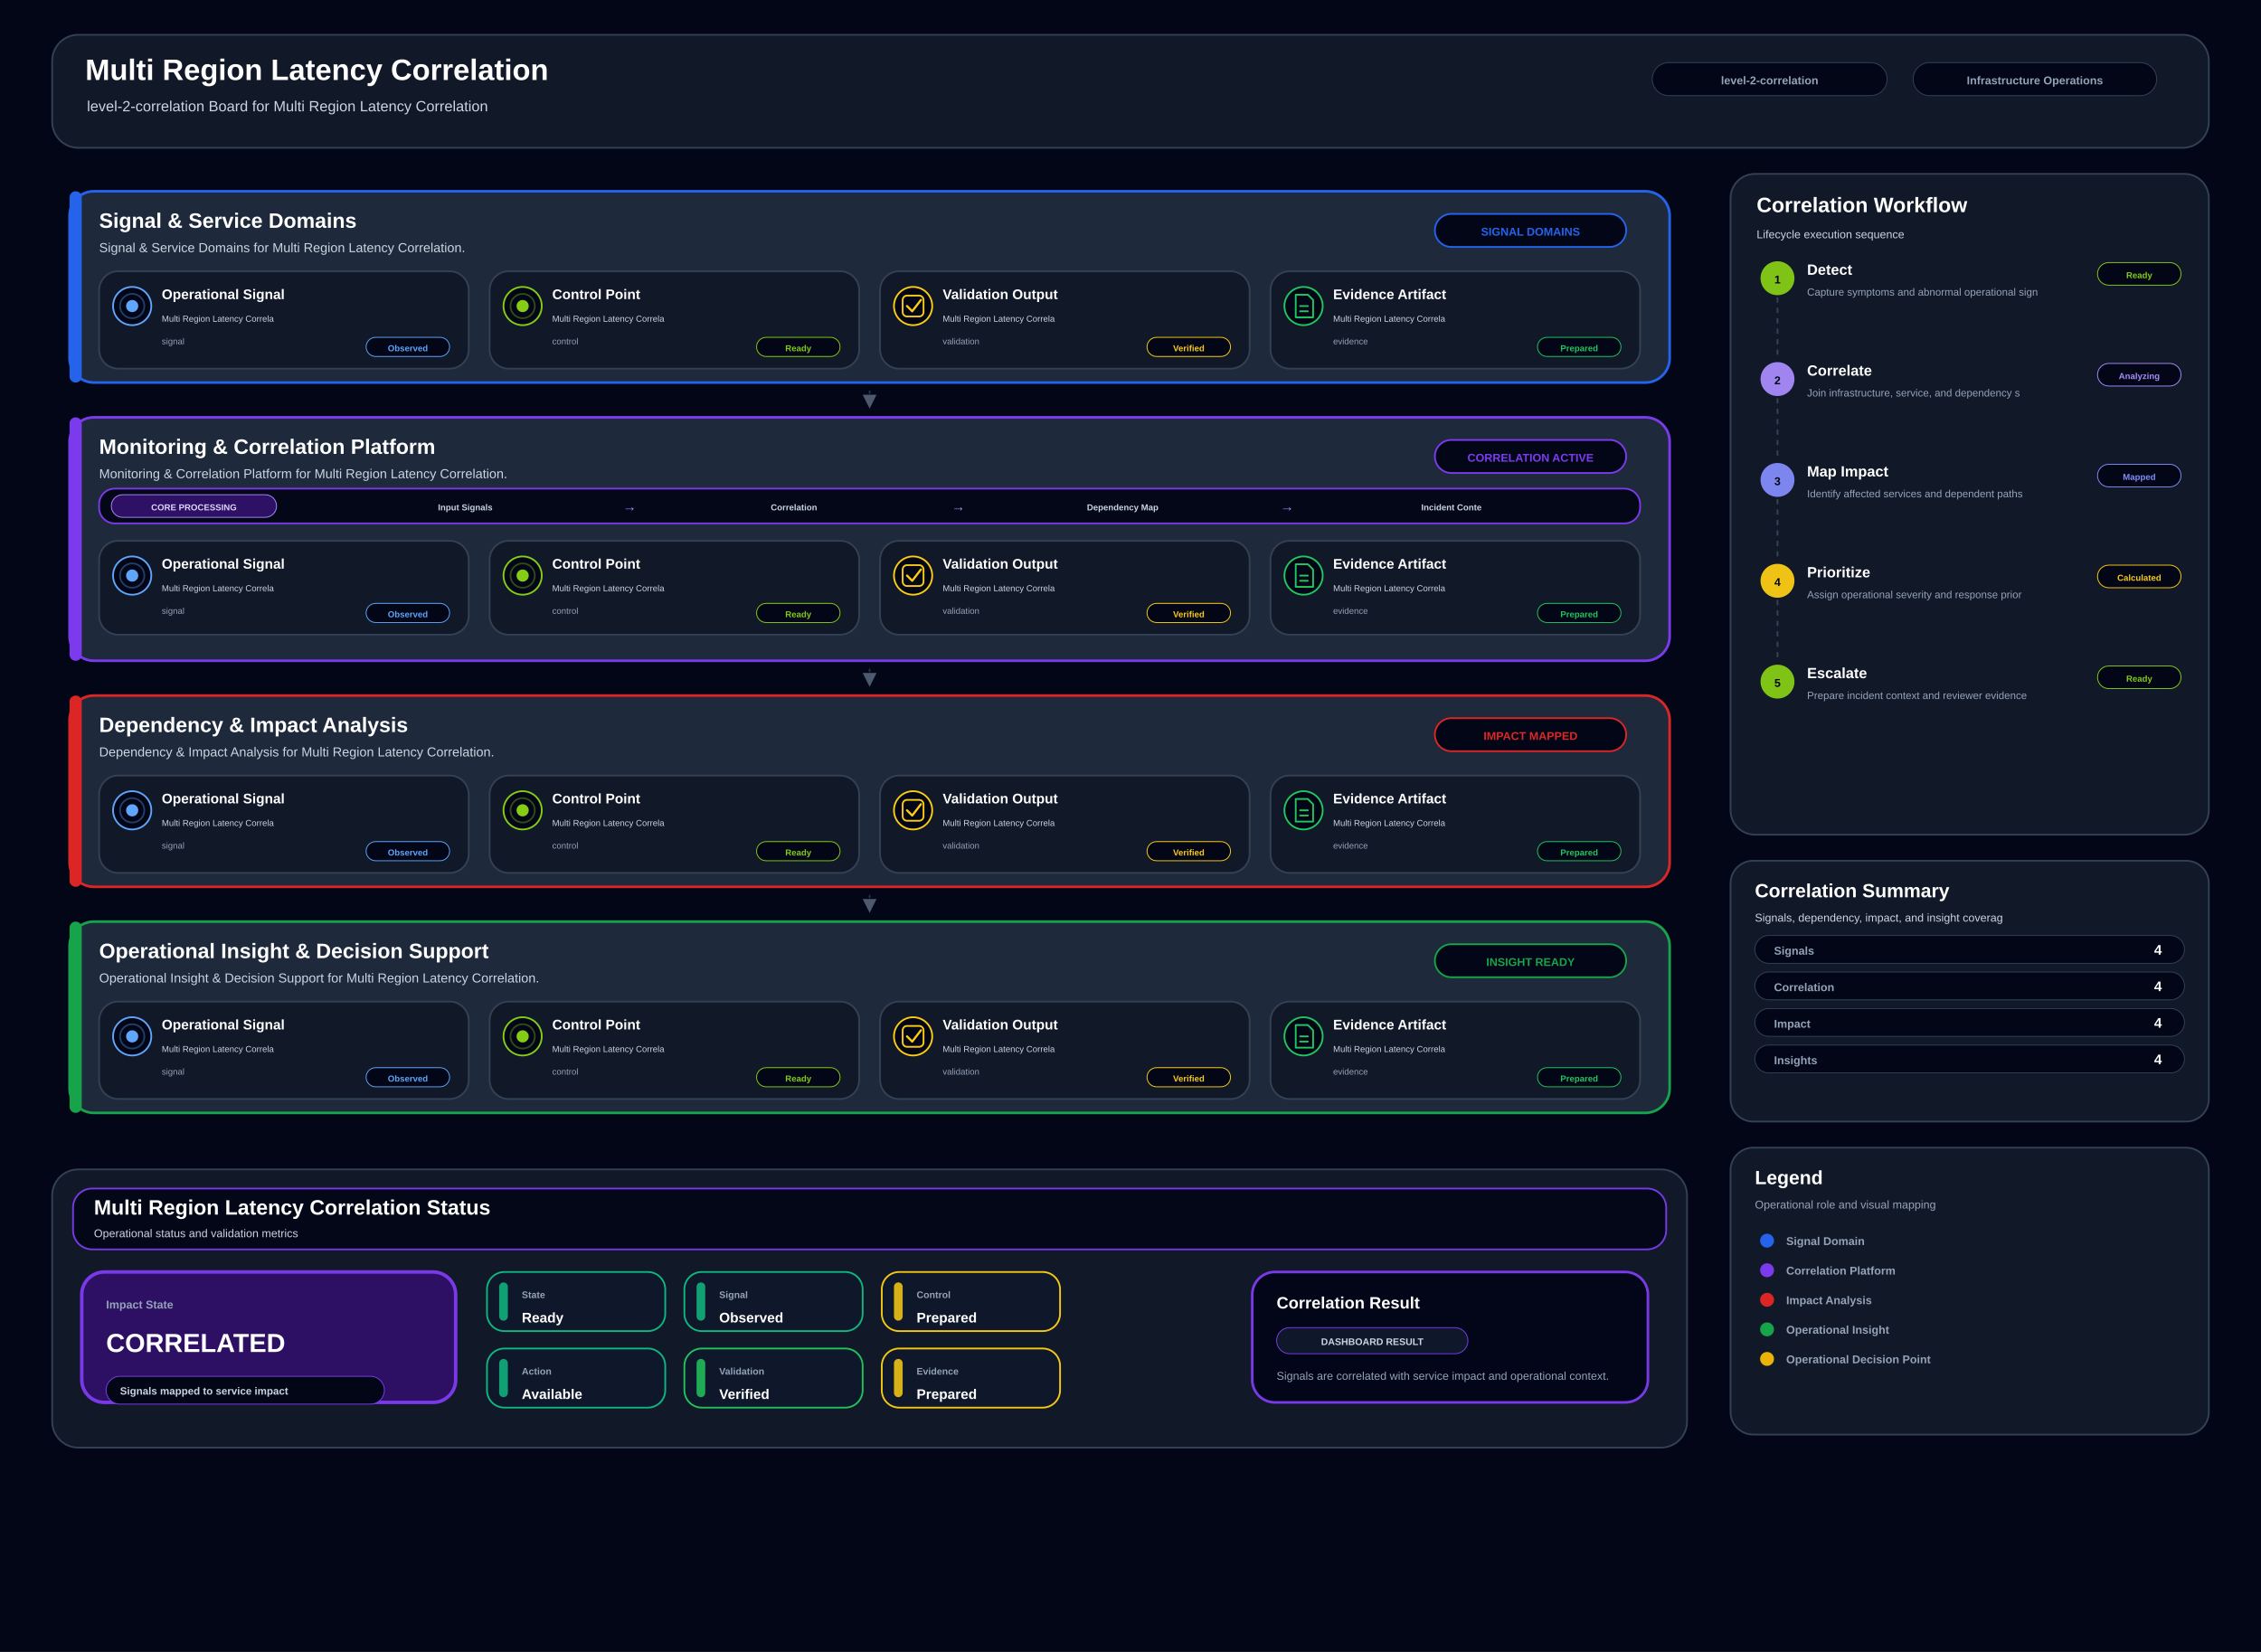
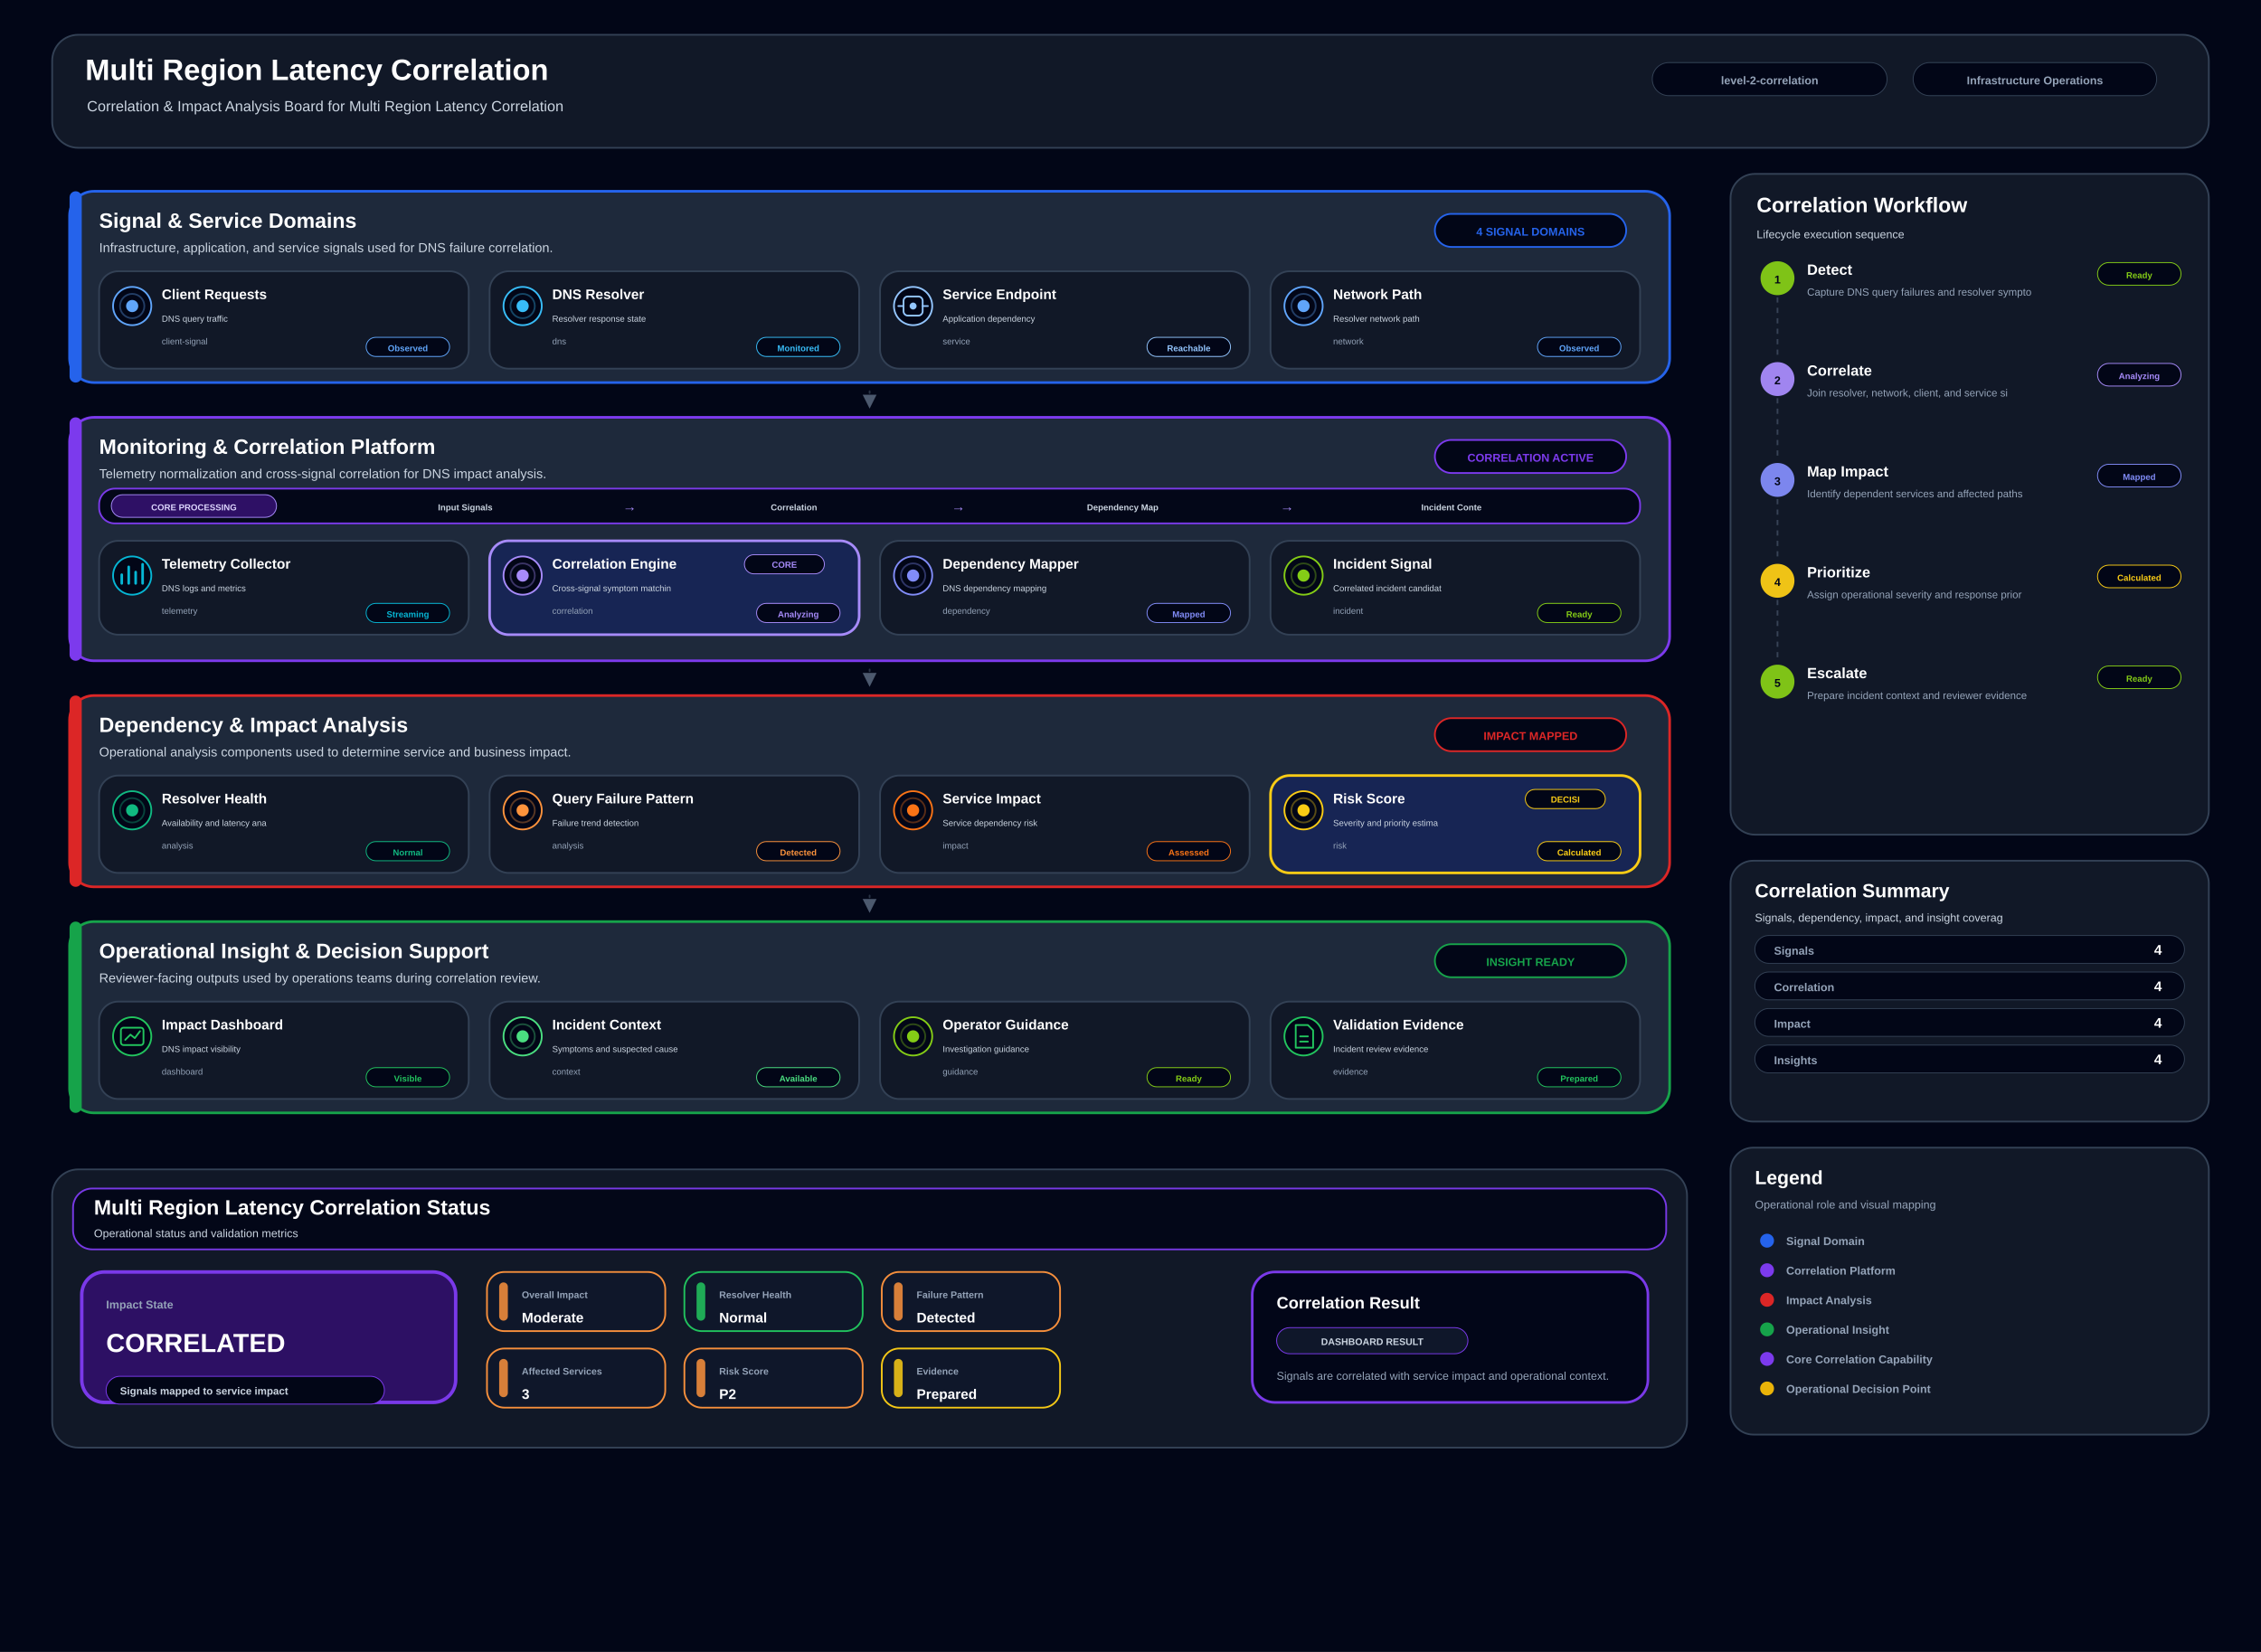
<svg xmlns="http://www.w3.org/2000/svg" width="2600" height="1900" viewBox="0 0 2600 1900" font-family="Arial, Helvetica, sans-serif">
  <style>text { font-family: Arial, Helvetica, sans-serif; letter-spacing: normal; word-spacing: normal; text-rendering: optimizeLegibility; font-kerning: normal; }</style>
  <style>text { font-family: Arial, Helvetica, sans-serif; letter-spacing: normal; word-spacing: normal; text-rendering: optimizeLegibility; font-kerning: normal; }</style>
  <rect width="2600" height="1900" fill="#020617" />
  <rect x="60" y="40" width="2480" height="130" rx="30" fill="#111827" stroke="#334155" stroke-width="2" />
  <text x="98" y="92" fill="#ffffff" font-size="34" font-weight="bold">Multi Region Latency Correlation</text>
-   <text x="100" y="128" fill="#cbd5e1" font-size="17">level-2-correlation Board for Multi Region Latency Correlation</text>
+   <text x="100" y="128" fill="#cbd5e1" font-size="17">Correlation &amp; Impact Analysis Board for Multi Region Latency Correlation</text>
  <rect x="1900" y="72" width="270" height="38" rx="19" fill="#020617" stroke="#334155" stroke-width="1" />
  <text x="2035" y="97" fill="#94a3b8" font-size="13" text-anchor="middle" font-weight="bold">level-2-correlation</text>
  <rect x="2200" y="72" width="280" height="38" rx="19" fill="#020617" stroke="#334155" stroke-width="1" />
  <text x="2340" y="97" fill="#94a3b8" font-size="13" text-anchor="middle" font-weight="bold">Infrastructure Operations</text>
  <rect x="80" y="220" width="1840" height="220" rx="28" fill="#1e293b" stroke="#2563eb" stroke-width="3" />
  <rect x="80" y="220" width="14" height="220" rx="7" fill="#2563eb" />
  <text x="114" y="262" fill="#ffffff" font-size="24" font-weight="bold">Signal &amp; Service Domains</text>
-   <text x="114" y="290" fill="#cbd5e1" font-size="15">Signal &amp; Service Domains for Multi Region Latency Correlation.</text>
+   <text x="114" y="290" fill="#cbd5e1" font-size="15">Infrastructure, application, and service signals used for DNS failure correlation.</text>
  <rect x="1650" y="246" width="220" height="38" rx="19" fill="#020617" stroke="#2563eb" stroke-width="2" />
-   <text x="1760" y="271" fill="#2563eb" font-size="13" text-anchor="middle" font-weight="bold">SIGNAL DOMAINS</text>
+   <text x="1760" y="271" fill="#2563eb" font-size="13" text-anchor="middle" font-weight="bold">4 SIGNAL DOMAINS</text>
  <rect x="114" y="312" width="425" height="112" rx="22" fill="#111827" stroke="#334155" stroke-width="2" />
  <circle cx="152" cy="352" r="22" fill="#020617" stroke="#60a5fa" stroke-width="2" />
  <circle cx="152" cy="352" r="7" fill="#60a5fa" />
  <circle cx="152" cy="352" r="14" fill="none" stroke="#60a5fa" stroke-width="2" opacity="0.35" />
-   <text x="186" y="344" fill="#ffffff" font-size="16" font-weight="bold">Operational Signal</text>
-   <text x="186" y="370" fill="#cbd5e1" font-size="10">Multi Region Latency Correla</text>
-   <text x="186" y="396" fill="#94a3b8" font-size="10">signal</text>
+   <text x="186" y="344" fill="#ffffff" font-size="16" font-weight="bold">Client Requests</text>
+   <text x="186" y="370" fill="#cbd5e1" font-size="10">DNS query traffic</text>
+   <text x="186" y="396" fill="#94a3b8" font-size="10">client-signal</text>
  <rect x="421" y="388" width="96" height="22" rx="11" fill="#020617" stroke="#60a5fa" stroke-width="1" />
  <text x="469" y="404" fill="#60a5fa" font-size="10" text-anchor="middle" font-weight="bold">Observed</text>
  <rect x="563" y="312" width="425" height="112" rx="22" fill="#111827" stroke="#334155" stroke-width="2" />
-   <circle cx="601" cy="352" r="22" fill="#020617" stroke="#84cc16" stroke-width="2" />
-   <circle cx="601" cy="352" r="7" fill="#84cc16" />
-   <circle cx="601" cy="352" r="14" fill="none" stroke="#84cc16" stroke-width="2" opacity="0.35" />
-   <text x="635" y="344" fill="#ffffff" font-size="16" font-weight="bold">Control Point</text>
-   <text x="635" y="370" fill="#cbd5e1" font-size="10">Multi Region Latency Correla</text>
-   <text x="635" y="396" fill="#94a3b8" font-size="10">control</text>
-   <rect x="870" y="388" width="96" height="22" rx="11" fill="#020617" stroke="#84cc16" stroke-width="1" />
-   <text x="918" y="404" fill="#84cc16" font-size="10" text-anchor="middle" font-weight="bold">Ready</text>
+   <circle cx="601" cy="352" r="22" fill="#020617" stroke="#38bdf8" stroke-width="2" />
+   <circle cx="601" cy="352" r="7" fill="#38bdf8" />
+   <circle cx="601" cy="352" r="14" fill="none" stroke="#38bdf8" stroke-width="2" opacity="0.35" />
+   <text x="635" y="344" fill="#ffffff" font-size="16" font-weight="bold">DNS Resolver</text>
+   <text x="635" y="370" fill="#cbd5e1" font-size="10">Resolver response state</text>
+   <text x="635" y="396" fill="#94a3b8" font-size="10">dns</text>
+   <rect x="870" y="388" width="96" height="22" rx="11" fill="#020617" stroke="#38bdf8" stroke-width="1" />
+   <text x="918" y="404" fill="#38bdf8" font-size="10" text-anchor="middle" font-weight="bold">Monitored</text>
  <rect x="1012" y="312" width="425" height="112" rx="22" fill="#111827" stroke="#334155" stroke-width="2" />
-   <circle cx="1050" cy="352" r="22" fill="#020617" stroke="#facc15" stroke-width="2" />
-   <rect x="1038" y="340" width="24" height="24" rx="5" fill="none" stroke="#facc15" stroke-width="2" />
-   <polyline points="1043,352 1049,358 1059,345" fill="none" stroke="#facc15" stroke-width="2.5" stroke-linecap="round" stroke-linejoin="round" />
-   <text x="1084" y="344" fill="#ffffff" font-size="16" font-weight="bold">Validation Output</text>
-   <text x="1084" y="370" fill="#cbd5e1" font-size="10">Multi Region Latency Correla</text>
-   <text x="1084" y="396" fill="#94a3b8" font-size="10">validation</text>
-   <rect x="1319" y="388" width="96" height="22" rx="11" fill="#020617" stroke="#facc15" stroke-width="1" />
-   <text x="1367" y="404" fill="#facc15" font-size="10" text-anchor="middle" font-weight="bold">Verified</text>
+   <circle cx="1050" cy="352" r="22" fill="#020617" stroke="#93c5fd" stroke-width="2" />
+   <rect x="1039" y="341" width="22" height="22" rx="5" fill="none" stroke="#93c5fd" stroke-width="2" />
+   <circle cx="1050" cy="352" r="4" fill="#93c5fd" />
+   <line x1="1033" y1="352" x2="1039" y2="352" stroke="#93c5fd" stroke-width="2" stroke-linecap="round" />
+   <line x1="1061" y1="352" x2="1067" y2="352" stroke="#93c5fd" stroke-width="2" stroke-linecap="round" />
+   <text x="1084" y="344" fill="#ffffff" font-size="16" font-weight="bold">Service Endpoint</text>
+   <text x="1084" y="370" fill="#cbd5e1" font-size="10">Application dependency</text>
+   <text x="1084" y="396" fill="#94a3b8" font-size="10">service</text>
+   <rect x="1319" y="388" width="96" height="22" rx="11" fill="#020617" stroke="#93c5fd" stroke-width="1" />
+   <text x="1367" y="404" fill="#93c5fd" font-size="10" text-anchor="middle" font-weight="bold">Reachable</text>
  <rect x="1461" y="312" width="425" height="112" rx="22" fill="#111827" stroke="#334155" stroke-width="2" />
-   <circle cx="1499" cy="352" r="22" fill="#020617" stroke="#22c55e" stroke-width="2" />
-   <polygon points="1490,339 1504,339 1510,345 1510,365 1490,365" fill="none" stroke="#22c55e" stroke-width="2" stroke-linejoin="round" />
-   <line x1="1495" y1="352" x2="1504" y2="352" stroke="#22c55e" stroke-width="2" stroke-linecap="round" />
-   <line x1="1495" y1="358" x2="1504" y2="358" stroke="#22c55e" stroke-width="2" stroke-linecap="round" />
-   <text x="1533" y="344" fill="#ffffff" font-size="16" font-weight="bold">Evidence Artifact</text>
-   <text x="1533" y="370" fill="#cbd5e1" font-size="10">Multi Region Latency Correla</text>
-   <text x="1533" y="396" fill="#94a3b8" font-size="10">evidence</text>
-   <rect x="1768" y="388" width="96" height="22" rx="11" fill="#020617" stroke="#22c55e" stroke-width="1" />
-   <text x="1816" y="404" fill="#22c55e" font-size="10" text-anchor="middle" font-weight="bold">Prepared</text>
+   <circle cx="1499" cy="352" r="22" fill="#020617" stroke="#60a5fa" stroke-width="2" />
+   <circle cx="1499" cy="352" r="7" fill="#60a5fa" />
+   <circle cx="1499" cy="352" r="14" fill="none" stroke="#60a5fa" stroke-width="2" opacity="0.35" />
+   <text x="1533" y="344" fill="#ffffff" font-size="16" font-weight="bold">Network Path</text>
+   <text x="1533" y="370" fill="#cbd5e1" font-size="10">Resolver network path</text>
+   <text x="1533" y="396" fill="#94a3b8" font-size="10">network</text>
+   <rect x="1768" y="388" width="96" height="22" rx="11" fill="#020617" stroke="#60a5fa" stroke-width="1" />
+   <text x="1816" y="404" fill="#60a5fa" font-size="10" text-anchor="middle" font-weight="bold">Observed</text>
  <rect x="80" y="480" width="1840" height="280" rx="28" fill="#1e293b" stroke="#7c3aed" stroke-width="3" />
  <rect x="80" y="480" width="14" height="280" rx="7" fill="#7c3aed" />
  <text x="114" y="522" fill="#ffffff" font-size="24" font-weight="bold">Monitoring &amp; Correlation Platform</text>
-   <text x="114" y="550" fill="#cbd5e1" font-size="15">Monitoring &amp; Correlation Platform for Multi Region Latency Correlation.</text>
+   <text x="114" y="550" fill="#cbd5e1" font-size="15">Telemetry normalization and cross-signal correlation for DNS impact analysis.</text>
  <rect x="1650" y="506" width="220" height="38" rx="19" fill="#020617" stroke="#7c3aed" stroke-width="2" />
  <text x="1760" y="531" fill="#7c3aed" font-size="13" text-anchor="middle" font-weight="bold">CORRELATION ACTIVE</text>
  <rect x="114" y="562" width="1772" height="40" rx="18" fill="#020617" stroke="#7c3aed" stroke-width="2" opacity="0.98" />
  <rect x="128" y="569" width="190" height="26" rx="13" fill="#2e1065" stroke="#a78bfa" stroke-width="1" />
  <text x="223.0" y="587" fill="#ddd6fe" font-size="10" text-anchor="middle" font-weight="bold">CORE PROCESSING</text>
  <text x="535.0" y="587" fill="#cbd5e1" font-size="10" text-anchor="middle" font-weight="bold">Input Signals</text>
  <text x="724.0" y="588" fill="#a78bfa" font-size="16" text-anchor="middle" font-weight="bold">→</text>
  <text x="913.0" y="587" fill="#cbd5e1" font-size="10" text-anchor="middle" font-weight="bold">Correlation</text>
  <text x="1102.0" y="588" fill="#a78bfa" font-size="16" text-anchor="middle" font-weight="bold">→</text>
  <text x="1291.0" y="587" fill="#cbd5e1" font-size="10" text-anchor="middle" font-weight="bold">Dependency Map</text>
  <text x="1480.0" y="588" fill="#a78bfa" font-size="16" text-anchor="middle" font-weight="bold">→</text>
  <text x="1669.0" y="587" fill="#cbd5e1" font-size="10" text-anchor="middle" font-weight="bold">Incident Conte</text>
  <rect x="114" y="622" width="425" height="108" rx="22" fill="#111827" stroke="#334155" stroke-width="2" />
-   <circle cx="152" cy="662" r="22" fill="#020617" stroke="#60a5fa" stroke-width="2" />
-   <circle cx="152" cy="662" r="7" fill="#60a5fa" />
-   <circle cx="152" cy="662" r="14" fill="none" stroke="#60a5fa" stroke-width="2" opacity="0.35" />
-   <text x="186" y="654" fill="#ffffff" font-size="16" font-weight="bold">Operational Signal</text>
-   <text x="186" y="680" fill="#cbd5e1" font-size="10">Multi Region Latency Correla</text>
-   <text x="186" y="706" fill="#94a3b8" font-size="10">signal</text>
-   <rect x="421" y="694" width="96" height="22" rx="11" fill="#020617" stroke="#60a5fa" stroke-width="1" />
-   <text x="469" y="710" fill="#60a5fa" font-size="10" text-anchor="middle" font-weight="bold">Observed</text>
-   <rect x="563" y="622" width="425" height="108" rx="22" fill="#111827" stroke="#334155" stroke-width="2" />
-   <circle cx="601" cy="662" r="22" fill="#020617" stroke="#84cc16" stroke-width="2" />
-   <circle cx="601" cy="662" r="7" fill="#84cc16" />
-   <circle cx="601" cy="662" r="14" fill="none" stroke="#84cc16" stroke-width="2" opacity="0.35" />
-   <text x="635" y="654" fill="#ffffff" font-size="16" font-weight="bold">Control Point</text>
-   <text x="635" y="680" fill="#cbd5e1" font-size="10">Multi Region Latency Correla</text>
-   <text x="635" y="706" fill="#94a3b8" font-size="10">control</text>
-   <rect x="870" y="694" width="96" height="22" rx="11" fill="#020617" stroke="#84cc16" stroke-width="1" />
-   <text x="918" y="710" fill="#84cc16" font-size="10" text-anchor="middle" font-weight="bold">Ready</text>
+   <circle cx="152" cy="662" r="22" fill="#020617" stroke="#06b6d4" stroke-width="2" />
+   <line x1="140" y1="671" x2="140" y2="661" stroke="#06b6d4" stroke-width="3" stroke-linecap="round" />
+   <line x1="148" y1="671" x2="148" y2="652" stroke="#06b6d4" stroke-width="3" stroke-linecap="round" />
+   <line x1="156" y1="671" x2="156" y2="658" stroke="#06b6d4" stroke-width="3" stroke-linecap="round" />
+   <line x1="164" y1="671" x2="164" y2="649" stroke="#06b6d4" stroke-width="3" stroke-linecap="round" />
+   <text x="186" y="654" fill="#ffffff" font-size="16" font-weight="bold">Telemetry Collector</text>
+   <text x="186" y="680" fill="#cbd5e1" font-size="10">DNS logs and metrics</text>
+   <text x="186" y="706" fill="#94a3b8" font-size="10">telemetry</text>
+   <rect x="421" y="694" width="96" height="22" rx="11" fill="#020617" stroke="#06b6d4" stroke-width="1" />
+   <text x="469" y="710" fill="#06b6d4" font-size="10" text-anchor="middle" font-weight="bold">Streaming</text>
+   <rect x="563" y="622" width="425" height="108" rx="22" fill="#172554" stroke="#a78bfa" stroke-width="3" />
+   <circle cx="601" cy="662" r="22" fill="#020617" stroke="#a78bfa" stroke-width="2" />
+   <circle cx="601" cy="662" r="7" fill="#a78bfa" />
+   <circle cx="601" cy="662" r="14" fill="none" stroke="#a78bfa" stroke-width="2" opacity="0.35" />
+   <text x="635" y="654" fill="#ffffff" font-size="16" font-weight="bold">Correlation Engine</text>
+   <text x="635" y="680" fill="#cbd5e1" font-size="10">Cross-signal symptom matchin</text>
+   <text x="635" y="706" fill="#94a3b8" font-size="10">correlation</text>
+   <rect x="870" y="694" width="96" height="22" rx="11" fill="#020617" stroke="#a78bfa" stroke-width="1" />
+   <text x="918" y="710" fill="#a78bfa" font-size="10" text-anchor="middle" font-weight="bold">Analyzing</text>
+   <rect x="856" y="638" width="92" height="22" rx="11" fill="#020617" stroke="#a78bfa" stroke-width="1" />
+   <text x="902" y="653" fill="#a78bfa" font-size="10" text-anchor="middle" font-weight="bold">CORE</text>
  <rect x="1012" y="622" width="425" height="108" rx="22" fill="#111827" stroke="#334155" stroke-width="2" />
-   <circle cx="1050" cy="662" r="22" fill="#020617" stroke="#facc15" stroke-width="2" />
-   <rect x="1038" y="650" width="24" height="24" rx="5" fill="none" stroke="#facc15" stroke-width="2" />
-   <polyline points="1043,662 1049,668 1059,655" fill="none" stroke="#facc15" stroke-width="2.5" stroke-linecap="round" stroke-linejoin="round" />
-   <text x="1084" y="654" fill="#ffffff" font-size="16" font-weight="bold">Validation Output</text>
-   <text x="1084" y="680" fill="#cbd5e1" font-size="10">Multi Region Latency Correla</text>
-   <text x="1084" y="706" fill="#94a3b8" font-size="10">validation</text>
-   <rect x="1319" y="694" width="96" height="22" rx="11" fill="#020617" stroke="#facc15" stroke-width="1" />
-   <text x="1367" y="710" fill="#facc15" font-size="10" text-anchor="middle" font-weight="bold">Verified</text>
+   <circle cx="1050" cy="662" r="22" fill="#020617" stroke="#818cf8" stroke-width="2" />
+   <circle cx="1050" cy="662" r="7" fill="#818cf8" />
+   <circle cx="1050" cy="662" r="14" fill="none" stroke="#818cf8" stroke-width="2" opacity="0.35" />
+   <text x="1084" y="654" fill="#ffffff" font-size="16" font-weight="bold">Dependency Mapper</text>
+   <text x="1084" y="680" fill="#cbd5e1" font-size="10">DNS dependency mapping</text>
+   <text x="1084" y="706" fill="#94a3b8" font-size="10">dependency</text>
+   <rect x="1319" y="694" width="96" height="22" rx="11" fill="#020617" stroke="#818cf8" stroke-width="1" />
+   <text x="1367" y="710" fill="#818cf8" font-size="10" text-anchor="middle" font-weight="bold">Mapped</text>
  <rect x="1461" y="622" width="425" height="108" rx="22" fill="#111827" stroke="#334155" stroke-width="2" />
-   <circle cx="1499" cy="662" r="22" fill="#020617" stroke="#22c55e" stroke-width="2" />
-   <polygon points="1490,649 1504,649 1510,655 1510,675 1490,675" fill="none" stroke="#22c55e" stroke-width="2" stroke-linejoin="round" />
-   <line x1="1495" y1="662" x2="1504" y2="662" stroke="#22c55e" stroke-width="2" stroke-linecap="round" />
-   <line x1="1495" y1="668" x2="1504" y2="668" stroke="#22c55e" stroke-width="2" stroke-linecap="round" />
-   <text x="1533" y="654" fill="#ffffff" font-size="16" font-weight="bold">Evidence Artifact</text>
-   <text x="1533" y="680" fill="#cbd5e1" font-size="10">Multi Region Latency Correla</text>
-   <text x="1533" y="706" fill="#94a3b8" font-size="10">evidence</text>
-   <rect x="1768" y="694" width="96" height="22" rx="11" fill="#020617" stroke="#22c55e" stroke-width="1" />
-   <text x="1816" y="710" fill="#22c55e" font-size="10" text-anchor="middle" font-weight="bold">Prepared</text>
+   <circle cx="1499" cy="662" r="22" fill="#020617" stroke="#84cc16" stroke-width="2" />
+   <circle cx="1499" cy="662" r="7" fill="#84cc16" />
+   <circle cx="1499" cy="662" r="14" fill="none" stroke="#84cc16" stroke-width="2" opacity="0.35" />
+   <text x="1533" y="654" fill="#ffffff" font-size="16" font-weight="bold">Incident Signal</text>
+   <text x="1533" y="680" fill="#cbd5e1" font-size="10">Correlated incident candidat</text>
+   <text x="1533" y="706" fill="#94a3b8" font-size="10">incident</text>
+   <rect x="1768" y="694" width="96" height="22" rx="11" fill="#020617" stroke="#84cc16" stroke-width="1" />
+   <text x="1816" y="710" fill="#84cc16" font-size="10" text-anchor="middle" font-weight="bold">Ready</text>
  <rect x="80" y="800" width="1840" height="220" rx="28" fill="#1e293b" stroke="#dc2626" stroke-width="3" />
  <rect x="80" y="800" width="14" height="220" rx="7" fill="#dc2626" />
  <text x="114" y="842" fill="#ffffff" font-size="24" font-weight="bold">Dependency &amp; Impact Analysis</text>
-   <text x="114" y="870" fill="#cbd5e1" font-size="15">Dependency &amp; Impact Analysis for Multi Region Latency Correlation.</text>
+   <text x="114" y="870" fill="#cbd5e1" font-size="15">Operational analysis components used to determine service and business impact.</text>
  <rect x="1650" y="826" width="220" height="38" rx="19" fill="#020617" stroke="#dc2626" stroke-width="2" />
  <text x="1760" y="851" fill="#dc2626" font-size="13" text-anchor="middle" font-weight="bold">IMPACT MAPPED</text>
  <rect x="114" y="892" width="425" height="112" rx="22" fill="#111827" stroke="#334155" stroke-width="2" />
-   <circle cx="152" cy="932" r="22" fill="#020617" stroke="#60a5fa" stroke-width="2" />
-   <circle cx="152" cy="932" r="7" fill="#60a5fa" />
-   <circle cx="152" cy="932" r="14" fill="none" stroke="#60a5fa" stroke-width="2" opacity="0.35" />
-   <text x="186" y="924" fill="#ffffff" font-size="16" font-weight="bold">Operational Signal</text>
-   <text x="186" y="950" fill="#cbd5e1" font-size="10">Multi Region Latency Correla</text>
-   <text x="186" y="976" fill="#94a3b8" font-size="10">signal</text>
-   <rect x="421" y="968" width="96" height="22" rx="11" fill="#020617" stroke="#60a5fa" stroke-width="1" />
-   <text x="469" y="984" fill="#60a5fa" font-size="10" text-anchor="middle" font-weight="bold">Observed</text>
+   <circle cx="152" cy="932" r="22" fill="#020617" stroke="#10b981" stroke-width="2" />
+   <circle cx="152" cy="932" r="7" fill="#10b981" />
+   <circle cx="152" cy="932" r="14" fill="none" stroke="#10b981" stroke-width="2" opacity="0.35" />
+   <text x="186" y="924" fill="#ffffff" font-size="16" font-weight="bold">Resolver Health</text>
+   <text x="186" y="950" fill="#cbd5e1" font-size="10">Availability and latency ana</text>
+   <text x="186" y="976" fill="#94a3b8" font-size="10">analysis</text>
+   <rect x="421" y="968" width="96" height="22" rx="11" fill="#020617" stroke="#10b981" stroke-width="1" />
+   <text x="469" y="984" fill="#10b981" font-size="10" text-anchor="middle" font-weight="bold">Normal</text>
  <rect x="563" y="892" width="425" height="112" rx="22" fill="#111827" stroke="#334155" stroke-width="2" />
-   <circle cx="601" cy="932" r="22" fill="#020617" stroke="#84cc16" stroke-width="2" />
-   <circle cx="601" cy="932" r="7" fill="#84cc16" />
-   <circle cx="601" cy="932" r="14" fill="none" stroke="#84cc16" stroke-width="2" opacity="0.35" />
-   <text x="635" y="924" fill="#ffffff" font-size="16" font-weight="bold">Control Point</text>
-   <text x="635" y="950" fill="#cbd5e1" font-size="10">Multi Region Latency Correla</text>
-   <text x="635" y="976" fill="#94a3b8" font-size="10">control</text>
-   <rect x="870" y="968" width="96" height="22" rx="11" fill="#020617" stroke="#84cc16" stroke-width="1" />
-   <text x="918" y="984" fill="#84cc16" font-size="10" text-anchor="middle" font-weight="bold">Ready</text>
+   <circle cx="601" cy="932" r="22" fill="#020617" stroke="#fb923c" stroke-width="2" />
+   <circle cx="601" cy="932" r="7" fill="#fb923c" />
+   <circle cx="601" cy="932" r="14" fill="none" stroke="#fb923c" stroke-width="2" opacity="0.35" />
+   <text x="635" y="924" fill="#ffffff" font-size="16" font-weight="bold">Query Failure Pattern</text>
+   <text x="635" y="950" fill="#cbd5e1" font-size="10">Failure trend detection</text>
+   <text x="635" y="976" fill="#94a3b8" font-size="10">analysis</text>
+   <rect x="870" y="968" width="96" height="22" rx="11" fill="#020617" stroke="#fb923c" stroke-width="1" />
+   <text x="918" y="984" fill="#fb923c" font-size="10" text-anchor="middle" font-weight="bold">Detected</text>
  <rect x="1012" y="892" width="425" height="112" rx="22" fill="#111827" stroke="#334155" stroke-width="2" />
-   <circle cx="1050" cy="932" r="22" fill="#020617" stroke="#facc15" stroke-width="2" />
-   <rect x="1038" y="920" width="24" height="24" rx="5" fill="none" stroke="#facc15" stroke-width="2" />
-   <polyline points="1043,932 1049,938 1059,925" fill="none" stroke="#facc15" stroke-width="2.5" stroke-linecap="round" stroke-linejoin="round" />
-   <text x="1084" y="924" fill="#ffffff" font-size="16" font-weight="bold">Validation Output</text>
-   <text x="1084" y="950" fill="#cbd5e1" font-size="10">Multi Region Latency Correla</text>
-   <text x="1084" y="976" fill="#94a3b8" font-size="10">validation</text>
-   <rect x="1319" y="968" width="96" height="22" rx="11" fill="#020617" stroke="#facc15" stroke-width="1" />
-   <text x="1367" y="984" fill="#facc15" font-size="10" text-anchor="middle" font-weight="bold">Verified</text>
-   <rect x="1461" y="892" width="425" height="112" rx="22" fill="#111827" stroke="#334155" stroke-width="2" />
-   <circle cx="1499" cy="932" r="22" fill="#020617" stroke="#22c55e" stroke-width="2" />
-   <polygon points="1490,919 1504,919 1510,925 1510,945 1490,945" fill="none" stroke="#22c55e" stroke-width="2" stroke-linejoin="round" />
-   <line x1="1495" y1="932" x2="1504" y2="932" stroke="#22c55e" stroke-width="2" stroke-linecap="round" />
-   <line x1="1495" y1="938" x2="1504" y2="938" stroke="#22c55e" stroke-width="2" stroke-linecap="round" />
-   <text x="1533" y="924" fill="#ffffff" font-size="16" font-weight="bold">Evidence Artifact</text>
-   <text x="1533" y="950" fill="#cbd5e1" font-size="10">Multi Region Latency Correla</text>
-   <text x="1533" y="976" fill="#94a3b8" font-size="10">evidence</text>
-   <rect x="1768" y="968" width="96" height="22" rx="11" fill="#020617" stroke="#22c55e" stroke-width="1" />
-   <text x="1816" y="984" fill="#22c55e" font-size="10" text-anchor="middle" font-weight="bold">Prepared</text>
+   <circle cx="1050" cy="932" r="22" fill="#020617" stroke="#f97316" stroke-width="2" />
+   <circle cx="1050" cy="932" r="7" fill="#f97316" />
+   <circle cx="1050" cy="932" r="14" fill="none" stroke="#f97316" stroke-width="2" opacity="0.35" />
+   <text x="1084" y="924" fill="#ffffff" font-size="16" font-weight="bold">Service Impact</text>
+   <text x="1084" y="950" fill="#cbd5e1" font-size="10">Service dependency risk</text>
+   <text x="1084" y="976" fill="#94a3b8" font-size="10">impact</text>
+   <rect x="1319" y="968" width="96" height="22" rx="11" fill="#020617" stroke="#f97316" stroke-width="1" />
+   <text x="1367" y="984" fill="#f97316" font-size="10" text-anchor="middle" font-weight="bold">Assessed</text>
+   <rect x="1461" y="892" width="425" height="112" rx="22" fill="#172554" stroke="#facc15" stroke-width="3" />
+   <circle cx="1499" cy="932" r="22" fill="#020617" stroke="#facc15" stroke-width="2" />
+   <circle cx="1499" cy="932" r="7" fill="#facc15" />
+   <circle cx="1499" cy="932" r="14" fill="none" stroke="#facc15" stroke-width="2" opacity="0.35" />
+   <text x="1533" y="924" fill="#ffffff" font-size="16" font-weight="bold">Risk Score</text>
+   <text x="1533" y="950" fill="#cbd5e1" font-size="10">Severity and priority estima</text>
+   <text x="1533" y="976" fill="#94a3b8" font-size="10">risk</text>
+   <rect x="1768" y="968" width="96" height="22" rx="11" fill="#020617" stroke="#facc15" stroke-width="1" />
+   <text x="1816" y="984" fill="#facc15" font-size="10" text-anchor="middle" font-weight="bold">Calculated</text>
+   <rect x="1754" y="908" width="92" height="22" rx="11" fill="#020617" stroke="#facc15" stroke-width="1" />
+   <text x="1800" y="923" fill="#facc15" font-size="10" text-anchor="middle" font-weight="bold">DECISI</text>
  <rect x="80" y="1060" width="1840" height="220" rx="28" fill="#1e293b" stroke="#16a34a" stroke-width="3" />
  <rect x="80" y="1060" width="14" height="220" rx="7" fill="#16a34a" />
  <text x="114" y="1102" fill="#ffffff" font-size="24" font-weight="bold">Operational Insight &amp; Decision Support</text>
-   <text x="114" y="1130" fill="#cbd5e1" font-size="15">Operational Insight &amp; Decision Support for Multi Region Latency Correlation.</text>
+   <text x="114" y="1130" fill="#cbd5e1" font-size="15">Reviewer-facing outputs used by operations teams during correlation review.</text>
  <rect x="1650" y="1086" width="220" height="38" rx="19" fill="#020617" stroke="#16a34a" stroke-width="2" />
  <text x="1760" y="1111" fill="#16a34a" font-size="13" text-anchor="middle" font-weight="bold">INSIGHT READY</text>
  <rect x="114" y="1152" width="425" height="112" rx="22" fill="#111827" stroke="#334155" stroke-width="2" />
-   <circle cx="152" cy="1192" r="22" fill="#020617" stroke="#60a5fa" stroke-width="2" />
-   <circle cx="152" cy="1192" r="7" fill="#60a5fa" />
-   <circle cx="152" cy="1192" r="14" fill="none" stroke="#60a5fa" stroke-width="2" opacity="0.35" />
-   <text x="186" y="1184" fill="#ffffff" font-size="16" font-weight="bold">Operational Signal</text>
-   <text x="186" y="1210" fill="#cbd5e1" font-size="10">Multi Region Latency Correla</text>
-   <text x="186" y="1236" fill="#94a3b8" font-size="10">signal</text>
-   <rect x="421" y="1228" width="96" height="22" rx="11" fill="#020617" stroke="#60a5fa" stroke-width="1" />
-   <text x="469" y="1244" fill="#60a5fa" font-size="10" text-anchor="middle" font-weight="bold">Observed</text>
+   <circle cx="152" cy="1192" r="22" fill="#020617" stroke="#22c55e" stroke-width="2" />
+   <rect x="139" y="1182" width="26" height="20" rx="3" fill="none" stroke="#22c55e" stroke-width="2" />
+   <polyline points="144,1196 150,1190 155,1194 161,1186" fill="none" stroke="#22c55e" stroke-width="2" stroke-linecap="round" stroke-linejoin="round" />
+   <text x="186" y="1184" fill="#ffffff" font-size="16" font-weight="bold">Impact Dashboard</text>
+   <text x="186" y="1210" fill="#cbd5e1" font-size="10">DNS impact visibility</text>
+   <text x="186" y="1236" fill="#94a3b8" font-size="10">dashboard</text>
+   <rect x="421" y="1228" width="96" height="22" rx="11" fill="#020617" stroke="#22c55e" stroke-width="1" />
+   <text x="469" y="1244" fill="#22c55e" font-size="10" text-anchor="middle" font-weight="bold">Visible</text>
  <rect x="563" y="1152" width="425" height="112" rx="22" fill="#111827" stroke="#334155" stroke-width="2" />
-   <circle cx="601" cy="1192" r="22" fill="#020617" stroke="#84cc16" stroke-width="2" />
-   <circle cx="601" cy="1192" r="7" fill="#84cc16" />
-   <circle cx="601" cy="1192" r="14" fill="none" stroke="#84cc16" stroke-width="2" opacity="0.35" />
-   <text x="635" y="1184" fill="#ffffff" font-size="16" font-weight="bold">Control Point</text>
-   <text x="635" y="1210" fill="#cbd5e1" font-size="10">Multi Region Latency Correla</text>
-   <text x="635" y="1236" fill="#94a3b8" font-size="10">control</text>
-   <rect x="870" y="1228" width="96" height="22" rx="11" fill="#020617" stroke="#84cc16" stroke-width="1" />
-   <text x="918" y="1244" fill="#84cc16" font-size="10" text-anchor="middle" font-weight="bold">Ready</text>
+   <circle cx="601" cy="1192" r="22" fill="#020617" stroke="#4ade80" stroke-width="2" />
+   <circle cx="601" cy="1192" r="7" fill="#4ade80" />
+   <circle cx="601" cy="1192" r="14" fill="none" stroke="#4ade80" stroke-width="2" opacity="0.35" />
+   <text x="635" y="1184" fill="#ffffff" font-size="16" font-weight="bold">Incident Context</text>
+   <text x="635" y="1210" fill="#cbd5e1" font-size="10">Symptoms and suspected cause</text>
+   <text x="635" y="1236" fill="#94a3b8" font-size="10">context</text>
+   <rect x="870" y="1228" width="96" height="22" rx="11" fill="#020617" stroke="#4ade80" stroke-width="1" />
+   <text x="918" y="1244" fill="#4ade80" font-size="10" text-anchor="middle" font-weight="bold">Available</text>
  <rect x="1012" y="1152" width="425" height="112" rx="22" fill="#111827" stroke="#334155" stroke-width="2" />
-   <circle cx="1050" cy="1192" r="22" fill="#020617" stroke="#facc15" stroke-width="2" />
-   <rect x="1038" y="1180" width="24" height="24" rx="5" fill="none" stroke="#facc15" stroke-width="2" />
-   <polyline points="1043,1192 1049,1198 1059,1185" fill="none" stroke="#facc15" stroke-width="2.5" stroke-linecap="round" stroke-linejoin="round" />
-   <text x="1084" y="1184" fill="#ffffff" font-size="16" font-weight="bold">Validation Output</text>
-   <text x="1084" y="1210" fill="#cbd5e1" font-size="10">Multi Region Latency Correla</text>
-   <text x="1084" y="1236" fill="#94a3b8" font-size="10">validation</text>
-   <rect x="1319" y="1228" width="96" height="22" rx="11" fill="#020617" stroke="#facc15" stroke-width="1" />
-   <text x="1367" y="1244" fill="#facc15" font-size="10" text-anchor="middle" font-weight="bold">Verified</text>
+   <circle cx="1050" cy="1192" r="22" fill="#020617" stroke="#84cc16" stroke-width="2" />
+   <circle cx="1050" cy="1192" r="7" fill="#84cc16" />
+   <circle cx="1050" cy="1192" r="14" fill="none" stroke="#84cc16" stroke-width="2" opacity="0.35" />
+   <text x="1084" y="1184" fill="#ffffff" font-size="16" font-weight="bold">Operator Guidance</text>
+   <text x="1084" y="1210" fill="#cbd5e1" font-size="10">Investigation guidance</text>
+   <text x="1084" y="1236" fill="#94a3b8" font-size="10">guidance</text>
+   <rect x="1319" y="1228" width="96" height="22" rx="11" fill="#020617" stroke="#84cc16" stroke-width="1" />
+   <text x="1367" y="1244" fill="#84cc16" font-size="10" text-anchor="middle" font-weight="bold">Ready</text>
  <rect x="1461" y="1152" width="425" height="112" rx="22" fill="#111827" stroke="#334155" stroke-width="2" />
  <circle cx="1499" cy="1192" r="22" fill="#020617" stroke="#22c55e" stroke-width="2" />
  <polygon points="1490,1179 1504,1179 1510,1185 1510,1205 1490,1205" fill="none" stroke="#22c55e" stroke-width="2" stroke-linejoin="round" />
  <line x1="1495" y1="1192" x2="1504" y2="1192" stroke="#22c55e" stroke-width="2" stroke-linecap="round" />
  <line x1="1495" y1="1198" x2="1504" y2="1198" stroke="#22c55e" stroke-width="2" stroke-linecap="round" />
-   <text x="1533" y="1184" fill="#ffffff" font-size="16" font-weight="bold">Evidence Artifact</text>
-   <text x="1533" y="1210" fill="#cbd5e1" font-size="10">Multi Region Latency Correla</text>
+   <text x="1533" y="1184" fill="#ffffff" font-size="16" font-weight="bold">Validation Evidence</text>
+   <text x="1533" y="1210" fill="#cbd5e1" font-size="10">Incident review evidence</text>
  <text x="1533" y="1236" fill="#94a3b8" font-size="10">evidence</text>
  <rect x="1768" y="1228" width="96" height="22" rx="11" fill="#020617" stroke="#22c55e" stroke-width="1" />
  <text x="1816" y="1244" fill="#22c55e" font-size="10" text-anchor="middle" font-weight="bold">Prepared</text>
  <line x1="1000.0" y1="450" x2="1000.0" y2="452" stroke="#475569" stroke-width="2" stroke-linecap="round" stroke-dasharray="8 8" opacity="0.55" />
  <polygon points="992.0,454 1008.0,454 1000.0,470" fill="#64748b" opacity="0.75" />
  <line x1="1000.0" y1="770" x2="1000.0" y2="772" stroke="#475569" stroke-width="2" stroke-linecap="round" stroke-dasharray="8 8" opacity="0.55" />
  <polygon points="992.0,774 1008.0,774 1000.0,790" fill="#64748b" opacity="0.75" />
  <line x1="1000.0" y1="1030" x2="1000.0" y2="1032" stroke="#475569" stroke-width="2" stroke-linecap="round" stroke-dasharray="8 8" opacity="0.55" />
  <polygon points="992.0,1034 1008.0,1034 1000.0,1050" fill="#64748b" opacity="0.75" />
  <rect x="1990" y="200" width="550" height="760" rx="28" fill="#111827" stroke="#334155" stroke-width="2" />
  <text x="2020" y="244" fill="#ffffff" font-size="24" font-weight="bold">Correlation Workflow</text>
  <text x="2020" y="274" fill="#cbd5e1" font-size="13">Lifecycle execution sequence</text>
  <circle cx="2044" cy="320" r="18" fill="#84cc16" stroke="#84cc16" stroke-width="3" opacity="0.95" />
  <text x="2044" y="326" fill="#020617" font-size="13" text-anchor="middle" font-weight="bold">1</text>
  <text x="2078" y="316" fill="#ffffff" font-size="17" font-weight="bold">Detect</text>
-   <text x="2078" y="340" fill="#94a3b8" font-size="12">Capture symptoms and abnormal operational sign</text>
+   <text x="2078" y="340" fill="#94a3b8" font-size="12">Capture DNS query failures and resolver sympto</text>
  <rect x="2412" y="302" width="96" height="26" rx="13" fill="#020617" stroke="#84cc16" stroke-width="1" />
  <text x="2460" y="320" fill="#84cc16" font-size="10" text-anchor="middle" font-weight="bold">Ready</text>
  <line x1="2044" y1="342" x2="2044" y2="412" stroke="#475569" stroke-width="2" stroke-dasharray="6 6" opacity="0.7" />
  <circle cx="2044" cy="436" r="18" fill="#a78bfa" stroke="#a78bfa" stroke-width="3" opacity="0.95" />
  <text x="2044" y="442" fill="#020617" font-size="13" text-anchor="middle" font-weight="bold">2</text>
  <text x="2078" y="432" fill="#ffffff" font-size="17" font-weight="bold">Correlate</text>
-   <text x="2078" y="456" fill="#94a3b8" font-size="12">Join infrastructure, service, and dependency s</text>
+   <text x="2078" y="456" fill="#94a3b8" font-size="12">Join resolver, network, client, and service si</text>
  <rect x="2412" y="418" width="96" height="26" rx="13" fill="#020617" stroke="#a78bfa" stroke-width="1" />
  <text x="2460" y="436" fill="#a78bfa" font-size="10" text-anchor="middle" font-weight="bold">Analyzing</text>
  <line x1="2044" y1="458" x2="2044" y2="528" stroke="#475569" stroke-width="2" stroke-dasharray="6 6" opacity="0.7" />
  <circle cx="2044" cy="552" r="18" fill="#818cf8" stroke="#818cf8" stroke-width="3" opacity="0.95" />
  <text x="2044" y="558" fill="#020617" font-size="13" text-anchor="middle" font-weight="bold">3</text>
  <text x="2078" y="548" fill="#ffffff" font-size="17" font-weight="bold">Map Impact</text>
-   <text x="2078" y="572" fill="#94a3b8" font-size="12">Identify affected services and dependent paths</text>
+   <text x="2078" y="572" fill="#94a3b8" font-size="12">Identify dependent services and affected paths</text>
  <rect x="2412" y="534" width="96" height="26" rx="13" fill="#020617" stroke="#818cf8" stroke-width="1" />
  <text x="2460" y="552" fill="#818cf8" font-size="10" text-anchor="middle" font-weight="bold">Mapped</text>
  <line x1="2044" y1="574" x2="2044" y2="644" stroke="#475569" stroke-width="2" stroke-dasharray="6 6" opacity="0.7" />
  <circle cx="2044" cy="668" r="18" fill="#facc15" stroke="#facc15" stroke-width="3" opacity="0.95" />
  <text x="2044" y="674" fill="#020617" font-size="13" text-anchor="middle" font-weight="bold">4</text>
  <text x="2078" y="664" fill="#ffffff" font-size="17" font-weight="bold">Prioritize</text>
  <text x="2078" y="688" fill="#94a3b8" font-size="12">Assign operational severity and response prior</text>
  <rect x="2412" y="650" width="96" height="26" rx="13" fill="#020617" stroke="#facc15" stroke-width="1" />
  <text x="2460" y="668" fill="#facc15" font-size="10" text-anchor="middle" font-weight="bold">Calculated</text>
  <line x1="2044" y1="690" x2="2044" y2="760" stroke="#475569" stroke-width="2" stroke-dasharray="6 6" opacity="0.7" />
  <circle cx="2044" cy="784" r="18" fill="#84cc16" stroke="#84cc16" stroke-width="3" opacity="0.95" />
  <text x="2044" y="790" fill="#020617" font-size="13" text-anchor="middle" font-weight="bold">5</text>
  <text x="2078" y="780" fill="#ffffff" font-size="17" font-weight="bold">Escalate</text>
  <text x="2078" y="804" fill="#94a3b8" font-size="12">Prepare incident context and reviewer evidence</text>
  <rect x="2412" y="766" width="96" height="26" rx="13" fill="#020617" stroke="#84cc16" stroke-width="1" />
  <text x="2460" y="784" fill="#84cc16" font-size="10" text-anchor="middle" font-weight="bold">Ready</text>
  <rect x="1990" y="990" width="550" height="300" rx="26" fill="#111827" stroke="#334155" stroke-width="2" />
  <text x="2018" y="1032" fill="#ffffff" font-size="22" font-weight="bold">Correlation Summary</text>
  <text x="2018" y="1060" fill="#cbd5e1" font-size="13">Signals, dependency, impact, and insight coverag</text>
  <rect x="2018" y="1076" width="494" height="32" rx="16" fill="#020617" stroke="#334155" stroke-width="1" />
  <text x="2040" y="1098" fill="#94a3b8" font-size="13" font-weight="bold">Signals</text>
  <text x="2486" y="1098" fill="#ffffff" font-size="16" text-anchor="end" font-weight="bold">4</text>
  <rect x="2018" y="1118" width="494" height="32" rx="16" fill="#020617" stroke="#334155" stroke-width="1" />
  <text x="2040" y="1140" fill="#94a3b8" font-size="13" font-weight="bold">Correlation</text>
  <text x="2486" y="1140" fill="#ffffff" font-size="16" text-anchor="end" font-weight="bold">4</text>
  <rect x="2018" y="1160" width="494" height="32" rx="16" fill="#020617" stroke="#334155" stroke-width="1" />
  <text x="2040" y="1182" fill="#94a3b8" font-size="13" font-weight="bold">Impact</text>
  <text x="2486" y="1182" fill="#ffffff" font-size="16" text-anchor="end" font-weight="bold">4</text>
  <rect x="2018" y="1202" width="494" height="32" rx="16" fill="#020617" stroke="#334155" stroke-width="1" />
  <text x="2040" y="1224" fill="#94a3b8" font-size="13" font-weight="bold">Insights</text>
  <text x="2486" y="1224" fill="#ffffff" font-size="16" text-anchor="end" font-weight="bold">4</text>
  <rect x="60" y="1345" width="1880" height="320" rx="30" fill="#111827" stroke="#334155" stroke-width="2" />
  <rect x="84" y="1367" width="1832" height="70" rx="22" fill="#020617" stroke="#7c3aed" stroke-width="2" opacity="0.96" />
  <text x="108" y="1397" fill="#ffffff" font-size="24" font-weight="bold">Multi Region Latency Correlation Status</text>
  <text x="108" y="1423" fill="#cbd5e1" font-size="13">Operational status and validation metrics</text>
  <rect x="94" y="1463" width="430" height="150" rx="26" fill="#2e1065" stroke="#7c3aed" stroke-width="4" opacity="0.98" />
  <text x="122" y="1505" fill="#94a3b8" font-size="13" font-weight="bold">Impact State</text>
  <text x="122" y="1555" fill="#ffffff" font-size="30" font-weight="bold">CORRELATED</text>
  <rect x="122" y="1583" width="320" height="32" rx="16" fill="#020617" stroke="#7c3aed" stroke-width="1" />
  <text x="138" y="1604" fill="#cbd5e1" font-size="12" font-weight="bold">Signals mapped to service impact</text>
-   <rect x="560" y="1463" width="205" height="68" rx="20" fill="#0f172a" stroke="#10b981" stroke-width="2" opacity="0.98" />
-   <rect x="574" y="1475" width="10" height="44" rx="5" fill="#10b981" opacity="0.85" />
-   <text x="600" y="1493" fill="#94a3b8" font-size="11" font-weight="bold">State</text>
-   <text x="600" y="1521" fill="#ffffff" font-size="16" font-weight="bold">Ready</text>
-   <rect x="787" y="1463" width="205" height="68" rx="20" fill="#0f172a" stroke="#10b981" stroke-width="2" opacity="0.98" />
-   <rect x="801" y="1475" width="10" height="44" rx="5" fill="#10b981" opacity="0.85" />
-   <text x="827" y="1493" fill="#94a3b8" font-size="11" font-weight="bold">Signal</text>
-   <text x="827" y="1521" fill="#ffffff" font-size="16" font-weight="bold">Observed</text>
-   <rect x="1014" y="1463" width="205" height="68" rx="20" fill="#0f172a" stroke="#facc15" stroke-width="2" opacity="0.98" />
-   <rect x="1028" y="1475" width="10" height="44" rx="5" fill="#facc15" opacity="0.85" />
-   <text x="1054" y="1493" fill="#94a3b8" font-size="11" font-weight="bold">Control</text>
-   <text x="1054" y="1521" fill="#ffffff" font-size="16" font-weight="bold">Prepared</text>
-   <rect x="560" y="1551" width="205" height="68" rx="20" fill="#0f172a" stroke="#10b981" stroke-width="2" opacity="0.98" />
-   <rect x="574" y="1563" width="10" height="44" rx="5" fill="#10b981" opacity="0.85" />
-   <text x="600" y="1581" fill="#94a3b8" font-size="11" font-weight="bold">Action</text>
-   <text x="600" y="1609" fill="#ffffff" font-size="16" font-weight="bold">Available</text>
-   <rect x="787" y="1551" width="205" height="68" rx="20" fill="#0f172a" stroke="#22c55e" stroke-width="2" opacity="0.98" />
-   <rect x="801" y="1563" width="10" height="44" rx="5" fill="#22c55e" opacity="0.85" />
-   <text x="827" y="1581" fill="#94a3b8" font-size="11" font-weight="bold">Validation</text>
-   <text x="827" y="1609" fill="#ffffff" font-size="16" font-weight="bold">Verified</text>
+   <rect x="560" y="1463" width="205" height="68" rx="20" fill="#0f172a" stroke="#fb923c" stroke-width="2" opacity="0.98" />
+   <rect x="574" y="1475" width="10" height="44" rx="5" fill="#fb923c" opacity="0.85" />
+   <text x="600" y="1493" fill="#94a3b8" font-size="11" font-weight="bold">Overall Impact</text>
+   <text x="600" y="1521" fill="#ffffff" font-size="16" font-weight="bold">Moderate</text>
+   <rect x="787" y="1463" width="205" height="68" rx="20" fill="#0f172a" stroke="#22c55e" stroke-width="2" opacity="0.98" />
+   <rect x="801" y="1475" width="10" height="44" rx="5" fill="#22c55e" opacity="0.85" />
+   <text x="827" y="1493" fill="#94a3b8" font-size="11" font-weight="bold">Resolver Health</text>
+   <text x="827" y="1521" fill="#ffffff" font-size="16" font-weight="bold">Normal</text>
+   <rect x="1014" y="1463" width="205" height="68" rx="20" fill="#0f172a" stroke="#fb923c" stroke-width="2" opacity="0.98" />
+   <rect x="1028" y="1475" width="10" height="44" rx="5" fill="#fb923c" opacity="0.85" />
+   <text x="1054" y="1493" fill="#94a3b8" font-size="11" font-weight="bold">Failure Pattern</text>
+   <text x="1054" y="1521" fill="#ffffff" font-size="16" font-weight="bold">Detected</text>
+   <rect x="560" y="1551" width="205" height="68" rx="20" fill="#0f172a" stroke="#fb923c" stroke-width="2" opacity="0.98" />
+   <rect x="574" y="1563" width="10" height="44" rx="5" fill="#fb923c" opacity="0.85" />
+   <text x="600" y="1581" fill="#94a3b8" font-size="11" font-weight="bold">Affected Services</text>
+   <text x="600" y="1609" fill="#ffffff" font-size="16" font-weight="bold">3</text>
+   <rect x="787" y="1551" width="205" height="68" rx="20" fill="#0f172a" stroke="#fb923c" stroke-width="2" opacity="0.98" />
+   <rect x="801" y="1563" width="10" height="44" rx="5" fill="#fb923c" opacity="0.85" />
+   <text x="827" y="1581" fill="#94a3b8" font-size="11" font-weight="bold">Risk Score</text>
+   <text x="827" y="1609" fill="#ffffff" font-size="16" font-weight="bold">P2</text>
  <rect x="1014" y="1551" width="205" height="68" rx="20" fill="#0f172a" stroke="#facc15" stroke-width="2" opacity="0.98" />
  <rect x="1028" y="1563" width="10" height="44" rx="5" fill="#facc15" opacity="0.85" />
  <text x="1054" y="1581" fill="#94a3b8" font-size="11" font-weight="bold">Evidence</text>
  <text x="1054" y="1609" fill="#ffffff" font-size="16" font-weight="bold">Prepared</text>
  <rect x="1440" y="1463" width="455" height="150" rx="26" fill="#020617" stroke="#7c3aed" stroke-width="3" opacity="0.98" />
  <text x="1468" y="1505" fill="#ffffff" font-size="19" font-weight="bold">Correlation Result</text>
  <rect x="1468" y="1527" width="220" height="30" rx="15" fill="#0f172a" stroke="#7c3aed" stroke-width="1" />
  <text x="1578" y="1547" fill="#cbd5e1" font-size="11" text-anchor="middle" font-weight="bold">DASHBOARD RESULT</text>
  <text x="1468" y="1587" fill="#94a3b8" font-size="13">Signals are correlated with service impact and operational context.</text>
  <rect x="1990" y="1320" width="550" height="330" rx="26" fill="#111827" stroke="#334155" stroke-width="2" />
  <text x="2018" y="1362" fill="#ffffff" font-size="22" font-weight="bold">Legend</text>
  <text x="2018" y="1390" fill="#94a3b8" font-size="13">Operational role and visual mapping</text>
  <circle cx="2032" cy="1427" r="8" fill="#2563eb" />
  <text x="2054" y="1432" fill="#94a3b8" font-size="13" font-weight="bold">Signal Domain</text>
  <circle cx="2032" cy="1461" r="8" fill="#7c3aed" />
  <text x="2054" y="1466" fill="#94a3b8" font-size="13" font-weight="bold">Correlation Platform</text>
  <circle cx="2032" cy="1495" r="8" fill="#dc2626" />
  <text x="2054" y="1500" fill="#94a3b8" font-size="13" font-weight="bold">Impact Analysis</text>
  <circle cx="2032" cy="1529" r="8" fill="#16a34a" />
  <text x="2054" y="1534" fill="#94a3b8" font-size="13" font-weight="bold">Operational Insight</text>
-   <circle cx="2032" cy="1563" r="8" fill="#eab308" />
-   <text x="2054" y="1568" fill="#94a3b8" font-size="13" font-weight="bold">Operational Decision Point</text>
+   <circle cx="2032" cy="1563" r="8" fill="#7c3aed" />
+   <text x="2054" y="1568" fill="#94a3b8" font-size="13" font-weight="bold">Core Correlation Capability</text>
+   <circle cx="2032" cy="1597" r="8" fill="#eab308" />
+   <text x="2054" y="1602" fill="#94a3b8" font-size="13" font-weight="bold">Operational Decision Point</text>
</svg>
